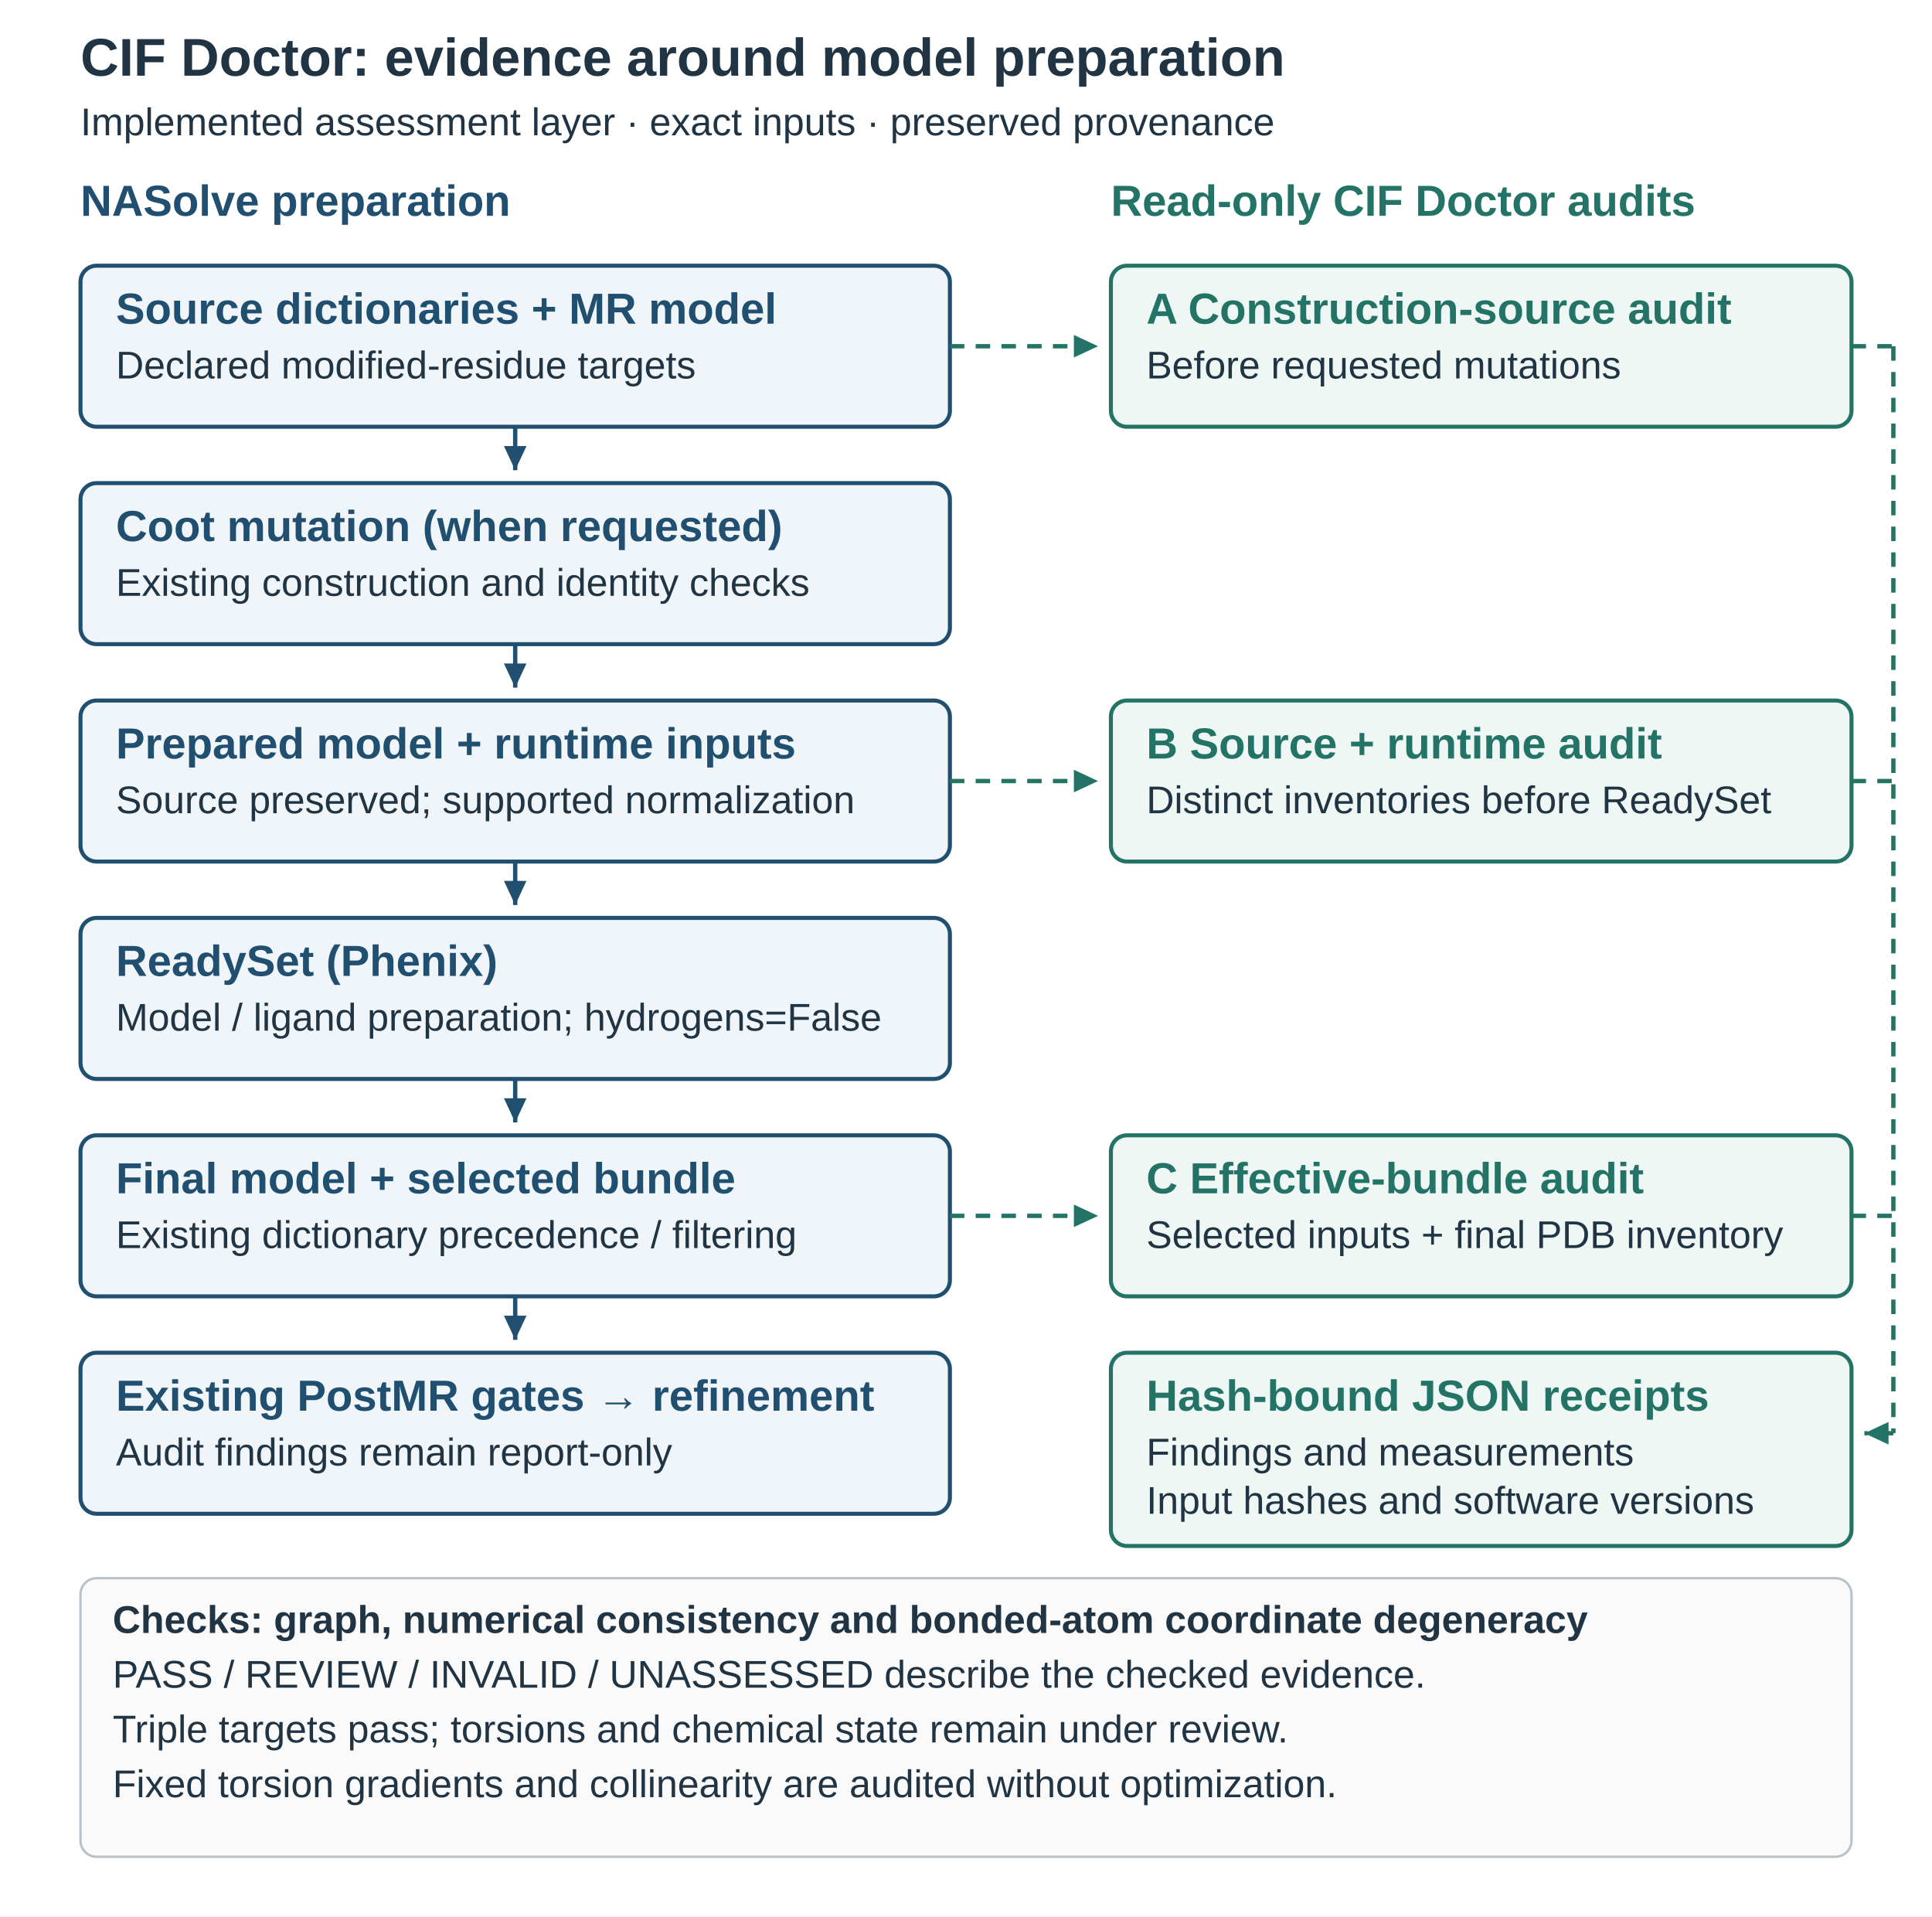
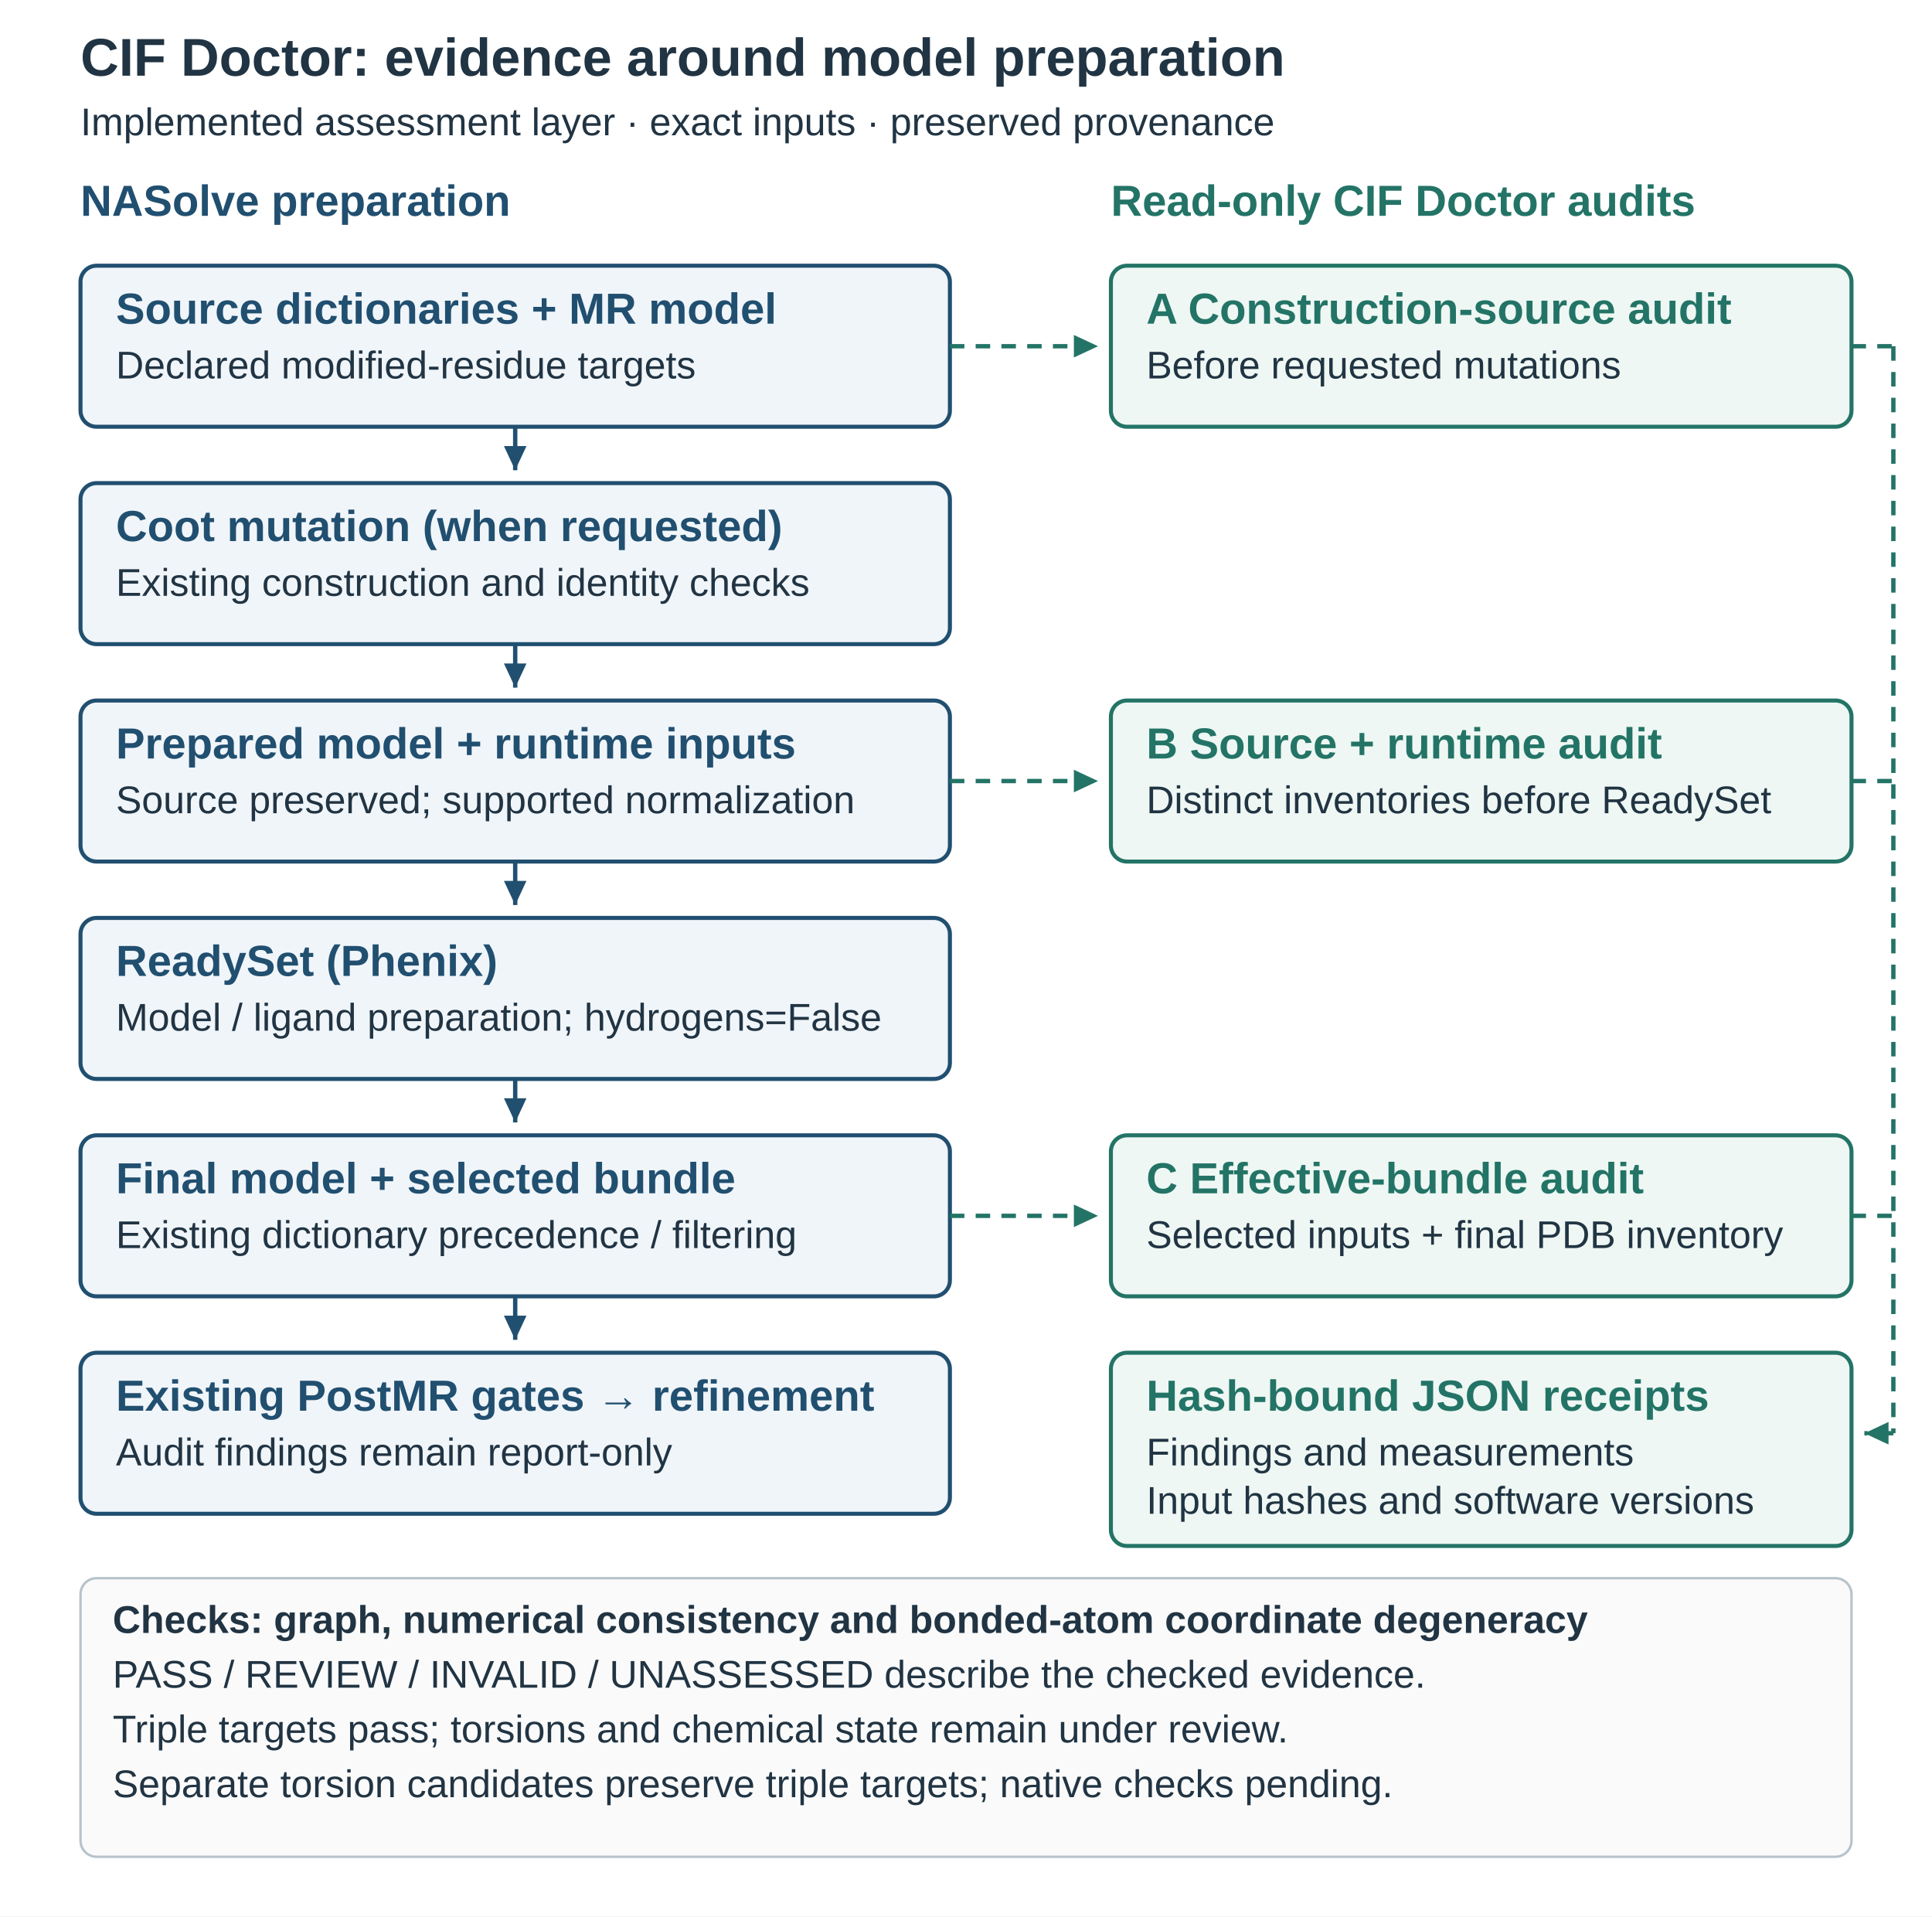
<svg xmlns="http://www.w3.org/2000/svg" width="180mm" height="178.5mm" viewBox="0 0 1200 1190" role="img" aria-labelledby="title description">
  <rect width="1200" height="1190" fill="white" />
  <text x="50" y="47" font-family="Arial, Helvetica, sans-serif" font-size="33" font-weight="bold" fill="#213443" text-anchor="start">CIF Doctor: evidence around model preparation</text>
  <text x="50" y="84" font-family="Arial, Helvetica, sans-serif" font-size="24" font-weight="normal" fill="#213443" text-anchor="start">Implemented assessment layer · exact inputs · preserved provenance</text>
  <text x="50" y="134" font-family="Arial, Helvetica, sans-serif" font-size="27" font-weight="bold" fill="#214f70" text-anchor="start">NASolve preparation</text>
  <text x="690" y="134" font-family="Arial, Helvetica, sans-serif" font-size="27" font-weight="bold" fill="#237466" text-anchor="start">Read-only CIF Doctor audits</text>
  <g id="source-inputs">
    <rect x="50" y="165" width="540" height="100" rx="10" fill="#f0f5f9" stroke="#214f70" stroke-width="2.5" />
    <text x="72" y="201" font-family="Arial, Helvetica, sans-serif" font-size="27" font-weight="bold" fill="#214f70" text-anchor="start">Source dictionaries + MR model</text>
    <text x="72" y="235" font-family="Arial, Helvetica, sans-serif" font-size="24" font-weight="normal" fill="#213443" text-anchor="start">Declared modified-residue targets</text>
  </g>
  <g id="coot-mutation">
    <rect x="50" y="300" width="540" height="100" rx="10" fill="#f0f5f9" stroke="#214f70" stroke-width="2.5" />
    <text x="72" y="336" font-family="Arial, Helvetica, sans-serif" font-size="27" font-weight="bold" fill="#214f70" text-anchor="start">Coot mutation (when requested)</text>
    <text x="72" y="370" font-family="Arial, Helvetica, sans-serif" font-size="24" font-weight="normal" fill="#213443" text-anchor="start">Existing construction and identity checks</text>
  </g>
  <g id="prepared-inputs">
    <rect x="50" y="435" width="540" height="100" rx="10" fill="#f0f5f9" stroke="#214f70" stroke-width="2.5" />
    <text x="72" y="471" font-family="Arial, Helvetica, sans-serif" font-size="27" font-weight="bold" fill="#214f70" text-anchor="start">Prepared model + runtime inputs</text>
    <text x="72" y="505" font-family="Arial, Helvetica, sans-serif" font-size="24" font-weight="normal" fill="#213443" text-anchor="start">Source preserved; supported normalization</text>
  </g>
  <g id="readyset">
    <rect x="50" y="570" width="540" height="100" rx="10" fill="#f0f5f9" stroke="#214f70" stroke-width="2.5" />
    <text x="72" y="606" font-family="Arial, Helvetica, sans-serif" font-size="27" font-weight="bold" fill="#214f70" text-anchor="start">ReadySet (Phenix)</text>
    <text x="72" y="640" font-family="Arial, Helvetica, sans-serif" font-size="24" font-weight="normal" fill="#213443" text-anchor="start">Model / ligand preparation; hydrogens=False</text>
  </g>
  <g id="effective-inputs">
    <rect x="50" y="705" width="540" height="100" rx="10" fill="#f0f5f9" stroke="#214f70" stroke-width="2.5" />
    <text x="72" y="741" font-family="Arial, Helvetica, sans-serif" font-size="27" font-weight="bold" fill="#214f70" text-anchor="start">Final model + selected bundle</text>
    <text x="72" y="775" font-family="Arial, Helvetica, sans-serif" font-size="24" font-weight="normal" fill="#213443" text-anchor="start">Existing dictionary precedence / filtering</text>
  </g>
  <g id="postmr-gates">
    <rect x="50" y="840" width="540" height="100" rx="10" fill="#f0f5f9" stroke="#214f70" stroke-width="2.5" />
    <text x="72" y="876" font-family="Arial, Helvetica, sans-serif" font-size="27" font-weight="bold" fill="#214f70" text-anchor="start">Existing PostMR gates → refinement</text>
    <text x="72" y="910" font-family="Arial, Helvetica, sans-serif" font-size="24" font-weight="normal" fill="#213443" text-anchor="start">Audit findings remain report-only</text>
  </g>
  <g id="preparation-flow-0">
    <path d="M 320.0 265.0 L 320.0 292.0" fill="none" stroke="#214f70" stroke-width="2.7" />
    <polygon points="320.0,292.0 313.0,277.0 327.0,277.0" fill="#214f70" />
  </g>
  <g id="preparation-flow-1">
    <path d="M 320.0 400.0 L 320.0 427.0" fill="none" stroke="#214f70" stroke-width="2.7" />
    <polygon points="320.0,427.0 313.0,412.0 327.0,412.0" fill="#214f70" />
  </g>
  <g id="preparation-flow-2">
    <path d="M 320.0 535.0 L 320.0 562.0" fill="none" stroke="#214f70" stroke-width="2.7" />
    <polygon points="320.0,562.0 313.0,547.0 327.0,547.0" fill="#214f70" />
  </g>
  <g id="preparation-flow-3">
    <path d="M 320.0 670.0 L 320.0 697.0" fill="none" stroke="#214f70" stroke-width="2.7" />
    <polygon points="320.0,697.0 313.0,682.0 327.0,682.0" fill="#214f70" />
  </g>
  <g id="preparation-flow-4">
    <path d="M 320.0 805.0 L 320.0 832.0" fill="none" stroke="#214f70" stroke-width="2.7" />
    <polygon points="320.0,832.0 313.0,817.0 327.0,817.0" fill="#214f70" />
  </g>
  <g id="mutation-audit">
    <rect x="690" y="165" width="460" height="100" rx="10" fill="#eef7f3" stroke="#237466" stroke-width="2.5" />
    <text x="712" y="201" font-family="Arial, Helvetica, sans-serif" font-size="27" font-weight="bold" fill="#237466" text-anchor="start">A  Construction-source audit</text>
    <text x="712" y="235" font-family="Arial, Helvetica, sans-serif" font-size="24" font-weight="normal" fill="#213443" text-anchor="start">Before requested mutations</text>
  </g>
  <g id="audit-branch-mutation-audit">
    <path d="M 590.0 215.0 L 599.0 215.0" fill="none" stroke="#237466" stroke-width="2.7" />
    <path d="M 606.0 215.0 L 615.0 215.0" fill="none" stroke="#237466" stroke-width="2.7" />
    <path d="M 622.0 215.0 L 631.0 215.0" fill="none" stroke="#237466" stroke-width="2.7" />
    <path d="M 638.0 215.0 L 647.0 215.0" fill="none" stroke="#237466" stroke-width="2.7" />
    <path d="M 654.0 215.0 L 663.0 215.0" fill="none" stroke="#237466" stroke-width="2.7" />
    <path d="M 670.0 215.0 L 679.0 215.0" fill="none" stroke="#237466" stroke-width="2.7" />
    <polygon points="682.0,215.0 667.0,222.0 667.0,208.0" fill="#237466" />
  </g>
  <g id="source-runtime-audit">
    <rect x="690" y="435" width="460" height="100" rx="10" fill="#eef7f3" stroke="#237466" stroke-width="2.5" />
    <text x="712" y="471" font-family="Arial, Helvetica, sans-serif" font-size="27" font-weight="bold" fill="#237466" text-anchor="start">B  Source + runtime audit</text>
    <text x="712" y="505" font-family="Arial, Helvetica, sans-serif" font-size="24" font-weight="normal" fill="#213443" text-anchor="start">Distinct inventories before ReadySet</text>
  </g>
  <g id="audit-branch-source-runtime-audit">
    <path d="M 590.0 485.0 L 599.0 485.0" fill="none" stroke="#237466" stroke-width="2.7" />
    <path d="M 606.0 485.0 L 615.0 485.0" fill="none" stroke="#237466" stroke-width="2.7" />
    <path d="M 622.0 485.0 L 631.0 485.0" fill="none" stroke="#237466" stroke-width="2.7" />
    <path d="M 638.0 485.0 L 647.0 485.0" fill="none" stroke="#237466" stroke-width="2.7" />
    <path d="M 654.0 485.0 L 663.0 485.0" fill="none" stroke="#237466" stroke-width="2.7" />
    <path d="M 670.0 485.0 L 679.0 485.0" fill="none" stroke="#237466" stroke-width="2.7" />
    <polygon points="682.0,485.0 667.0,492.0 667.0,478.0" fill="#237466" />
  </g>
  <g id="effective-audit">
    <rect x="690" y="705" width="460" height="100" rx="10" fill="#eef7f3" stroke="#237466" stroke-width="2.5" />
    <text x="712" y="741" font-family="Arial, Helvetica, sans-serif" font-size="27" font-weight="bold" fill="#237466" text-anchor="start">C  Effective-bundle audit</text>
    <text x="712" y="775" font-family="Arial, Helvetica, sans-serif" font-size="24" font-weight="normal" fill="#213443" text-anchor="start">Selected inputs + final PDB inventory</text>
  </g>
  <g id="audit-branch-effective-audit">
    <path d="M 590.0 755.0 L 599.0 755.0" fill="none" stroke="#237466" stroke-width="2.7" />
    <path d="M 606.0 755.0 L 615.0 755.0" fill="none" stroke="#237466" stroke-width="2.7" />
    <path d="M 622.0 755.0 L 631.0 755.0" fill="none" stroke="#237466" stroke-width="2.7" />
    <path d="M 638.0 755.0 L 647.0 755.0" fill="none" stroke="#237466" stroke-width="2.7" />
    <path d="M 654.0 755.0 L 663.0 755.0" fill="none" stroke="#237466" stroke-width="2.7" />
    <path d="M 670.0 755.0 L 679.0 755.0" fill="none" stroke="#237466" stroke-width="2.7" />
    <polygon points="682.0,755.0 667.0,762.0 667.0,748.0" fill="#237466" />
  </g>
  <g id="json-receipts">
    <rect x="690" y="840" width="460" height="120" rx="10" fill="#eef7f3" stroke="#237466" stroke-width="2.5" />
    <text x="712" y="876" font-family="Arial, Helvetica, sans-serif" font-size="27" font-weight="bold" fill="#237466" text-anchor="start">Hash-bound JSON receipts</text>
    <text x="712" y="910" font-family="Arial, Helvetica, sans-serif" font-size="24" font-weight="normal" fill="#213443" text-anchor="start">Findings and measurements</text>
    <text x="712" y="940" font-family="Arial, Helvetica, sans-serif" font-size="24" font-weight="normal" fill="#213443" text-anchor="start">Input hashes and software versions</text>
  </g>
  <g id="mutation-to-receipts">
    <path d="M 1150.0 215.0 L 1159.0 215.0" fill="none" stroke="#237466" stroke-width="2.7" />
    <path d="M 1166.0 215.0 L 1175.0 215.0" fill="none" stroke="#237466" stroke-width="2.7" />
    <path d="M 1176.0 215.0 L 1176.0 224.0" fill="none" stroke="#237466" stroke-width="2.7" />
    <path d="M 1176.0 231.0 L 1176.0 240.0" fill="none" stroke="#237466" stroke-width="2.7" />
    <path d="M 1176.0 247.0 L 1176.0 256.0" fill="none" stroke="#237466" stroke-width="2.7" />
    <path d="M 1176.0 263.0 L 1176.0 272.0" fill="none" stroke="#237466" stroke-width="2.7" />
    <path d="M 1176.0 279.0 L 1176.0 288.0" fill="none" stroke="#237466" stroke-width="2.7" />
    <path d="M 1176.0 295.0 L 1176.0 304.0" fill="none" stroke="#237466" stroke-width="2.7" />
    <path d="M 1176.0 311.0 L 1176.0 320.0" fill="none" stroke="#237466" stroke-width="2.7" />
    <path d="M 1176.0 327.0 L 1176.0 336.0" fill="none" stroke="#237466" stroke-width="2.7" />
    <path d="M 1176.0 343.0 L 1176.0 352.0" fill="none" stroke="#237466" stroke-width="2.7" />
    <path d="M 1176.0 359.0 L 1176.0 368.0" fill="none" stroke="#237466" stroke-width="2.7" />
    <path d="M 1176.0 375.0 L 1176.0 384.0" fill="none" stroke="#237466" stroke-width="2.7" />
    <path d="M 1176.0 391.0 L 1176.0 400.0" fill="none" stroke="#237466" stroke-width="2.7" />
    <path d="M 1176.0 407.0 L 1176.0 416.0" fill="none" stroke="#237466" stroke-width="2.7" />
    <path d="M 1176.0 423.0 L 1176.0 432.0" fill="none" stroke="#237466" stroke-width="2.7" />
    <path d="M 1176.0 439.0 L 1176.0 448.0" fill="none" stroke="#237466" stroke-width="2.7" />
    <path d="M 1176.0 455.0 L 1176.0 464.0" fill="none" stroke="#237466" stroke-width="2.7" />
    <path d="M 1176.0 471.0 L 1176.0 480.0" fill="none" stroke="#237466" stroke-width="2.7" />
    <path d="M 1176.0 487.0 L 1176.0 496.0" fill="none" stroke="#237466" stroke-width="2.7" />
    <path d="M 1176.0 503.0 L 1176.0 512.0" fill="none" stroke="#237466" stroke-width="2.7" />
    <path d="M 1176.0 519.0 L 1176.0 528.0" fill="none" stroke="#237466" stroke-width="2.7" />
    <path d="M 1176.0 535.0 L 1176.0 544.0" fill="none" stroke="#237466" stroke-width="2.7" />
    <path d="M 1176.0 551.0 L 1176.0 560.0" fill="none" stroke="#237466" stroke-width="2.7" />
    <path d="M 1176.0 567.0 L 1176.0 576.0" fill="none" stroke="#237466" stroke-width="2.7" />
    <path d="M 1176.0 583.0 L 1176.0 592.0" fill="none" stroke="#237466" stroke-width="2.7" />
    <path d="M 1176.0 599.0 L 1176.0 608.0" fill="none" stroke="#237466" stroke-width="2.7" />
    <path d="M 1176.0 615.0 L 1176.0 624.0" fill="none" stroke="#237466" stroke-width="2.7" />
    <path d="M 1176.0 631.0 L 1176.0 640.0" fill="none" stroke="#237466" stroke-width="2.7" />
    <path d="M 1176.0 647.0 L 1176.0 656.0" fill="none" stroke="#237466" stroke-width="2.7" />
    <path d="M 1176.0 663.0 L 1176.0 672.0" fill="none" stroke="#237466" stroke-width="2.7" />
    <path d="M 1176.0 679.0 L 1176.0 688.0" fill="none" stroke="#237466" stroke-width="2.7" />
    <path d="M 1176.0 695.0 L 1176.0 704.0" fill="none" stroke="#237466" stroke-width="2.7" />
    <path d="M 1176.0 711.0 L 1176.0 720.0" fill="none" stroke="#237466" stroke-width="2.7" />
    <path d="M 1176.0 727.0 L 1176.0 736.0" fill="none" stroke="#237466" stroke-width="2.7" />
    <path d="M 1176.0 743.0 L 1176.0 752.0" fill="none" stroke="#237466" stroke-width="2.7" />
    <path d="M 1176.0 759.0 L 1176.0 768.0" fill="none" stroke="#237466" stroke-width="2.7" />
    <path d="M 1176.0 775.0 L 1176.0 784.0" fill="none" stroke="#237466" stroke-width="2.7" />
    <path d="M 1176.0 791.0 L 1176.0 800.0" fill="none" stroke="#237466" stroke-width="2.7" />
    <path d="M 1176.0 807.0 L 1176.0 816.0" fill="none" stroke="#237466" stroke-width="2.7" />
    <path d="M 1176.0 823.0 L 1176.0 832.0" fill="none" stroke="#237466" stroke-width="2.7" />
    <path d="M 1176.0 839.0 L 1176.0 848.0" fill="none" stroke="#237466" stroke-width="2.7" />
    <path d="M 1176.0 855.0 L 1176.0 864.0" fill="none" stroke="#237466" stroke-width="2.7" />
    <path d="M 1176.0 871.0 L 1176.0 880.0" fill="none" stroke="#237466" stroke-width="2.7" />
    <path d="M 1176.0 887.0 L 1176.0 890.0" fill="none" stroke="#237466" stroke-width="2.7" />
    <path d="M 1176.0 890.0 L 1167.0 890.0" fill="none" stroke="#237466" stroke-width="2.7" />
    <path d="M 1160.0 890.0 L 1158.0 890.0" fill="none" stroke="#237466" stroke-width="2.7" />
    <polygon points="1158.0,890.0 1173.0,883.0 1173.0,897.0" fill="#237466" />
  </g>
  <g id="source-to-receipts">
    <path d="M 1150.0 485.0 L 1159.0 485.0" fill="none" stroke="#237466" stroke-width="2.7" />
    <path d="M 1166.0 485.0 L 1175.0 485.0" fill="none" stroke="#237466" stroke-width="2.7" />
  </g>
  <g id="effective-to-receipts">
    <path d="M 1150.0 755.0 L 1159.0 755.0" fill="none" stroke="#237466" stroke-width="2.7" />
    <path d="M 1166.0 755.0 L 1175.0 755.0" fill="none" stroke="#237466" stroke-width="2.7" />
  </g>
  <g id="scope-notes">
    <rect x="50" y="980" width="1100" height="173" rx="10" fill="#fafafa" stroke="#b7c2ca" stroke-width="1.5" />
    <text x="70" y="1014" font-family="Arial, Helvetica, sans-serif" font-size="24" font-weight="bold" fill="#213443" text-anchor="start">Checks: graph, numerical consistency and bonded-atom coordinate degeneracy</text>
    <text x="70" y="1048" font-family="Arial, Helvetica, sans-serif" font-size="24" font-weight="normal" fill="#213443" text-anchor="start">PASS / REVIEW / INVALID / UNASSESSED describe the checked evidence.</text>
    <text x="70" y="1082" font-family="Arial, Helvetica, sans-serif" font-size="24" font-weight="normal" fill="#213443" text-anchor="start">Triple targets pass; torsions and chemical state remain under review.</text>
-     <text x="70" y="1116" font-family="Arial, Helvetica, sans-serif" font-size="24" font-weight="normal" fill="#213443" text-anchor="start">Fixed torsion gradients and collinearity are audited without optimization.</text>
+     <text x="70" y="1116" font-family="Arial, Helvetica, sans-serif" font-size="24" font-weight="normal" fill="#213443" text-anchor="start">Separate torsion candidates preserve triple targets; native checks pending.</text>
  </g>
</svg>
